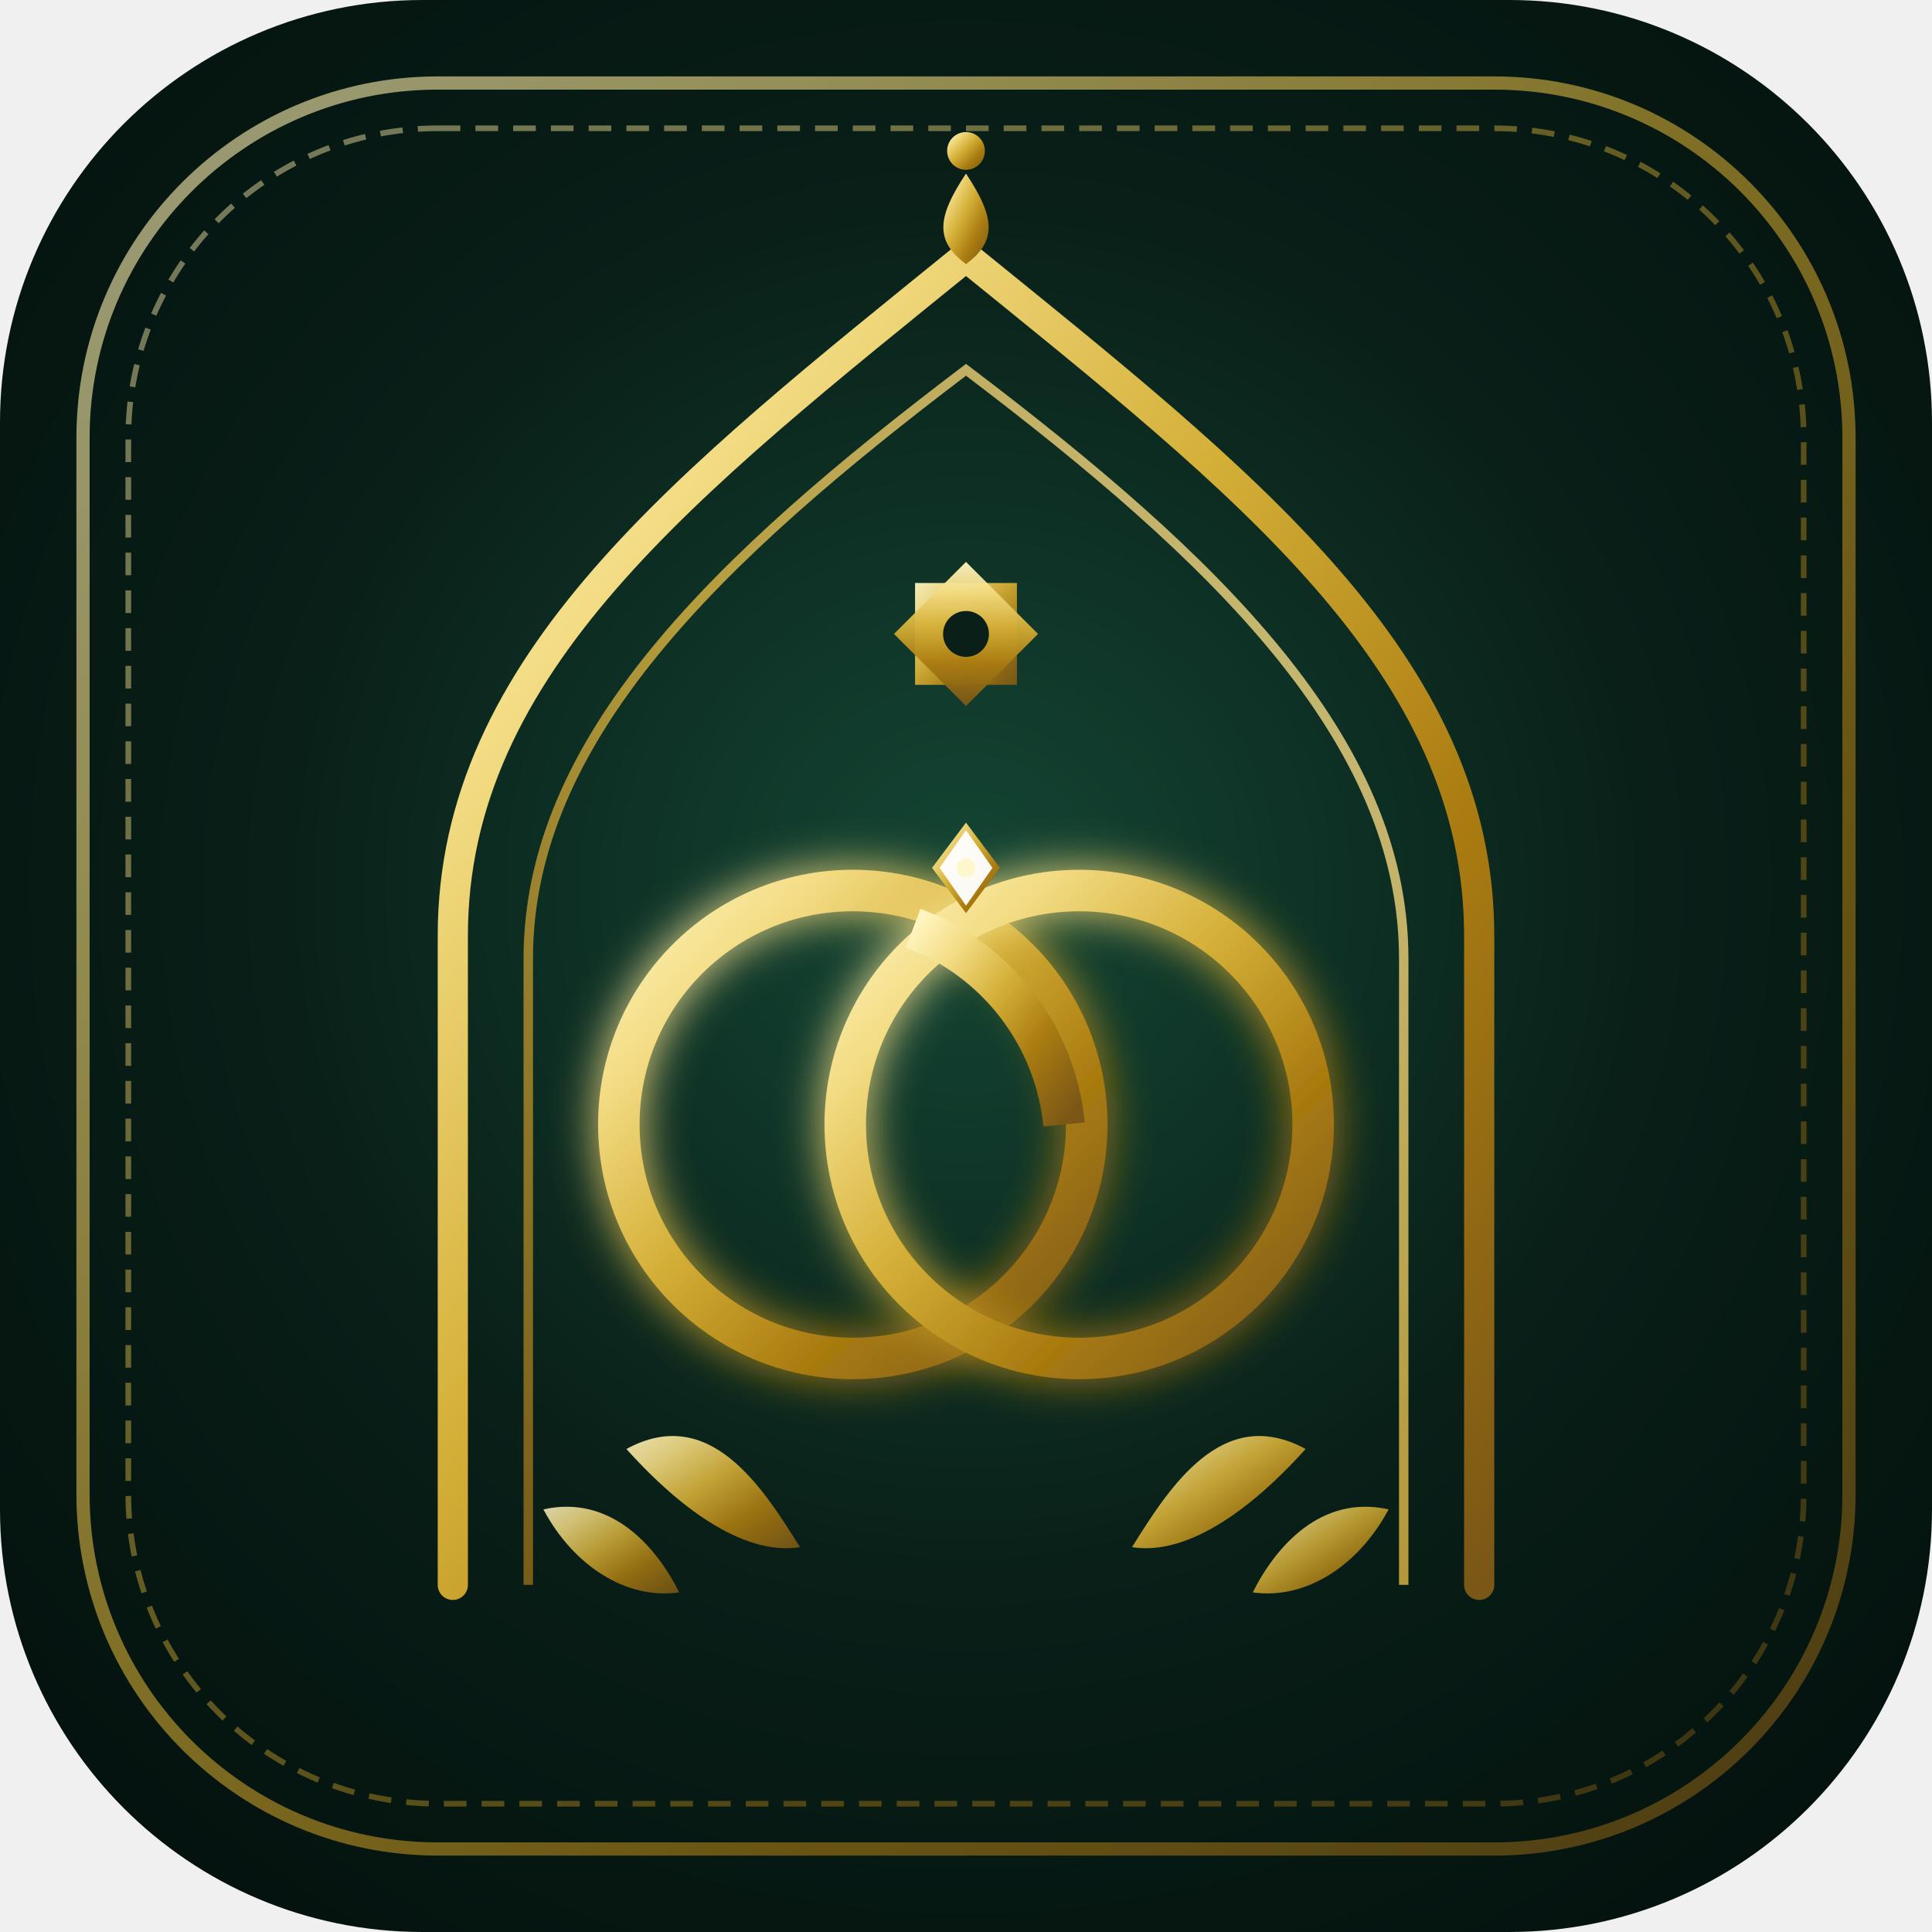
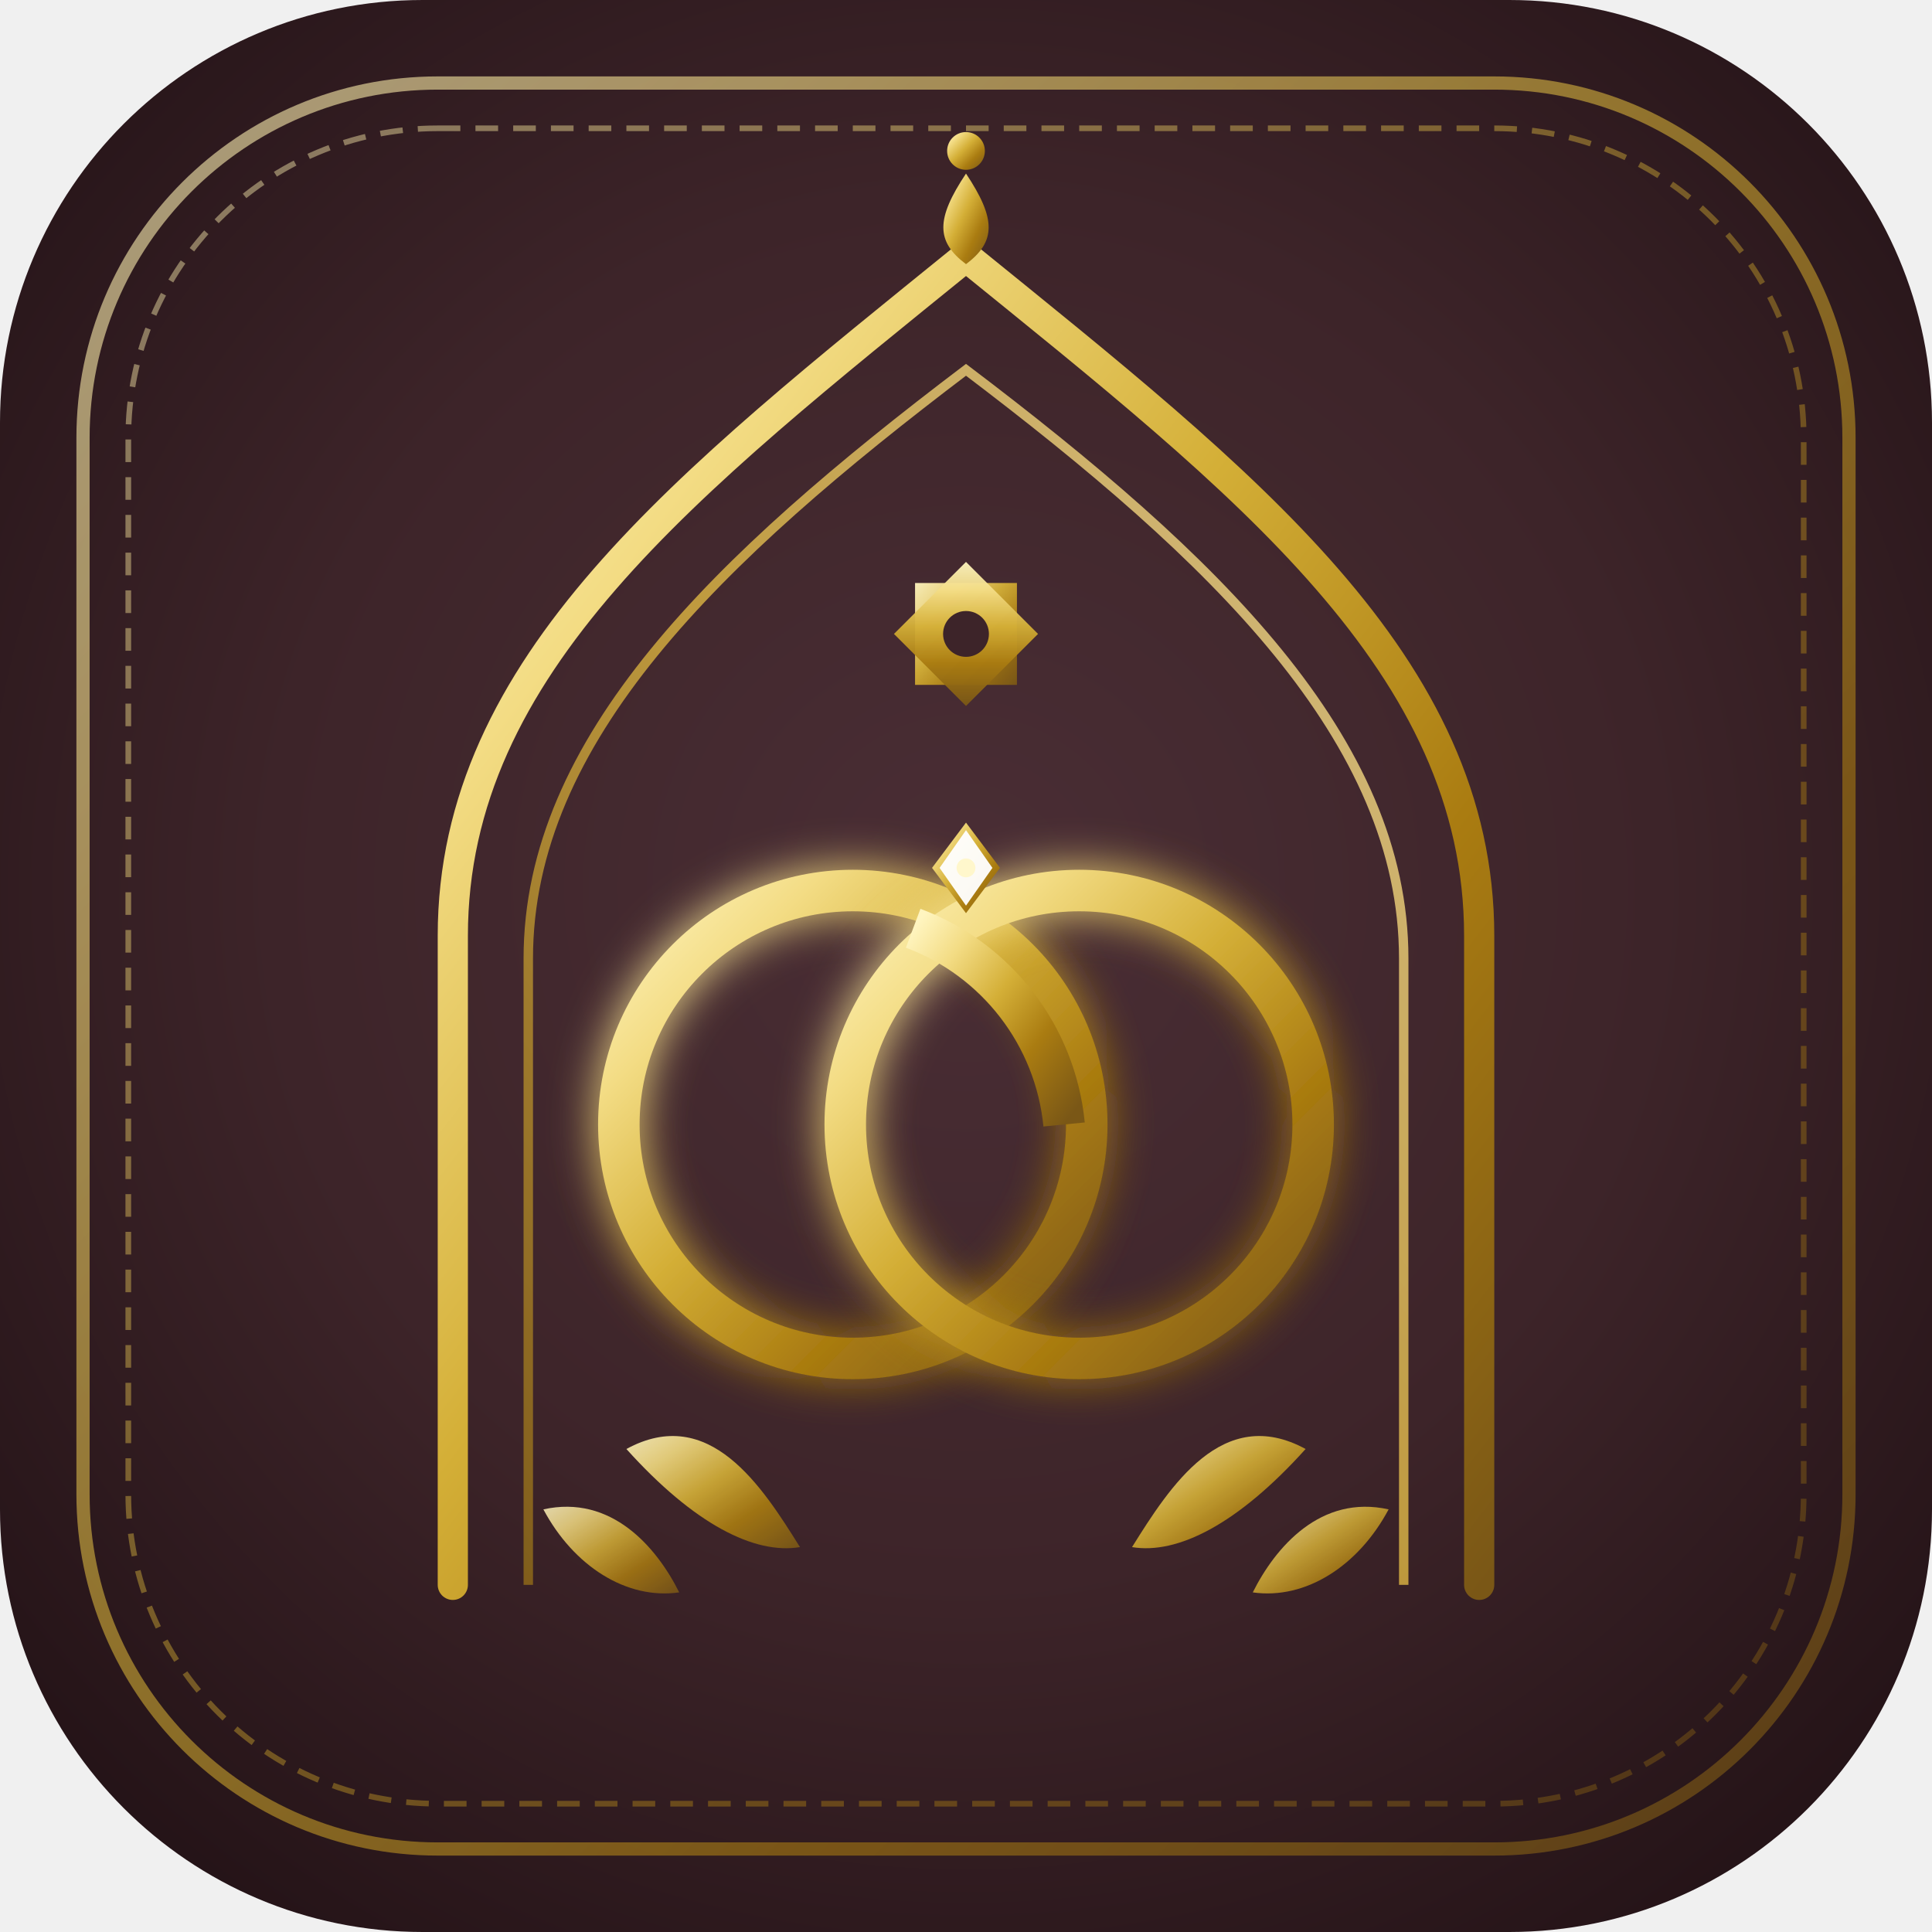
<svg xmlns="http://www.w3.org/2000/svg" viewBox="0 0 512 512" width="100%" height="100%">
  <defs>
    <linearGradient id="goldGrad" x1="0%" y1="0%" x2="100%" y2="100%">
      <stop offset="0%" stop-color="#FFF5C0" />
      <stop offset="20%" stop-color="#F3DC84" />
      <stop offset="45%" stop-color="#D4AF37" />
      <stop offset="70%" stop-color="#AA7C11" />
      <stop offset="100%" stop-color="#7A5716" />
    </linearGradient>
    <linearGradient id="shimmerGrad" x1="100%" y1="0%" x2="0%" y2="100%">
      <stop offset="0%" stop-color="#FFEAA7" />
      <stop offset="50%" stop-color="#DFB743" />
      <stop offset="100%" stop-color="#936D19" />
    </linearGradient>
-     <radialGradient id="emeraldBg" cx="50%" cy="46%" r="65%">
-       <stop offset="0%" stop-color="#144634" />
-       <stop offset="55%" stop-color="#091F18" />
-       <stop offset="100%" stop-color="#04120E" />
+     <radialGradient id="roseBg" cx="50%" cy="46%" r="65%">
+       <stop offset="0%" stop-color="#4A2E35" />
+       <stop offset="55%" stop-color="#3D2429" />
+       <stop offset="100%" stop-color="#241317" />
    </radialGradient>
    <filter id="goldGlow" x="-20%" y="-20%" width="140%" height="140%">
      <feGaussianBlur stdDeviation="6" result="blur" />
      <feComposite in="SourceGraphic" in2="blur" operator="over" />
    </filter>
  </defs>
-   <rect width="512" height="512" rx="112" fill="url(#emeraldBg)" />
+   <rect width="512" height="512" rx="112" fill="url(#roseBg)" />
  <rect x="22" y="22" width="468" height="468" rx="94" fill="none" stroke="url(#goldGrad)" stroke-width="3.5" opacity="0.6" />
  <rect x="34" y="34" width="444" height="444" rx="82" fill="none" stroke="url(#goldGrad)" stroke-width="1.5" stroke-dasharray="6 4" opacity="0.45" />
  <path d="M 120 420 L 120 248 C 120 176 182 128 256 68 C 330 128 392 176 392 248 L 392 420" fill="none" stroke="url(#goldGrad)" stroke-width="8" stroke-linecap="round" />
  <path d="M 140 420 L 140 254 C 140 196 190 148 256 98 C 322 148 372 196 372 254 L 372 420" fill="none" stroke="url(#shimmerGrad)" stroke-width="2.5" opacity="0.8" />
  <path d="M 256 46 C 248 58 248 64 256 70 C 264 64 264 58 256 46 Z" fill="url(#goldGrad)" />
  <circle cx="256" cy="40" r="5" fill="url(#goldGrad)" />
  <g transform="translate(256, 168) scale(1.35)">
    <rect x="-10" y="-10" width="20" height="20" fill="url(#goldGrad)" opacity="0.95" />
    <rect x="-10" y="-10" width="20" height="20" fill="url(#goldGrad)" opacity="0.95" transform="rotate(45)" />
-     <circle cx="0" cy="0" r="4.5" fill="#091F18" />
+     <circle cx="0" cy="0" r="4.5" fill="#3D2429" />
  </g>
  <circle cx="226" cy="298" r="62" fill="none" stroke="url(#goldGrad)" stroke-width="11" filter="url(#goldGlow)" />
  <circle cx="286" cy="298" r="62" fill="none" stroke="url(#goldGrad)" stroke-width="11" filter="url(#goldGlow)" />
  <path d="M 242 246 A 62 62 0 0 1 282 298" fill="none" stroke="url(#goldGrad)" stroke-width="11" />
  <polygon points="256,218 265,230 256,242 247,230" fill="url(#goldGrad)" />
  <polygon points="256,220 263,230 256,240 249,230" fill="#FFFFFF" opacity="0.95" />
  <circle cx="256" cy="230" r="2.5" fill="#FFF7CC" />
  <path d="M 166 384 C 188 372 202 394 212 410 C 200 412 184 404 166 384 Z" fill="url(#goldGrad)" opacity="0.9" />
  <path d="M 144 400 C 162 396 174 410 180 422 C 166 424 152 415 144 400 Z" fill="url(#goldGrad)" opacity="0.85" />
  <path d="M 346 384 C 324 372 310 394 300 410 C 312 412 328 404 346 384 Z" fill="url(#goldGrad)" opacity="0.9" />
  <path d="M 368 400 C 350 396 338 410 332 422 C 346 424 360 415 368 400 Z" fill="url(#goldGrad)" opacity="0.85" />
  <line x1="96" y1="422" x2="416" y2="422" stroke="url(#goldGrad)" stroke-width="3.5" stroke-linecap="round" />
</svg>
